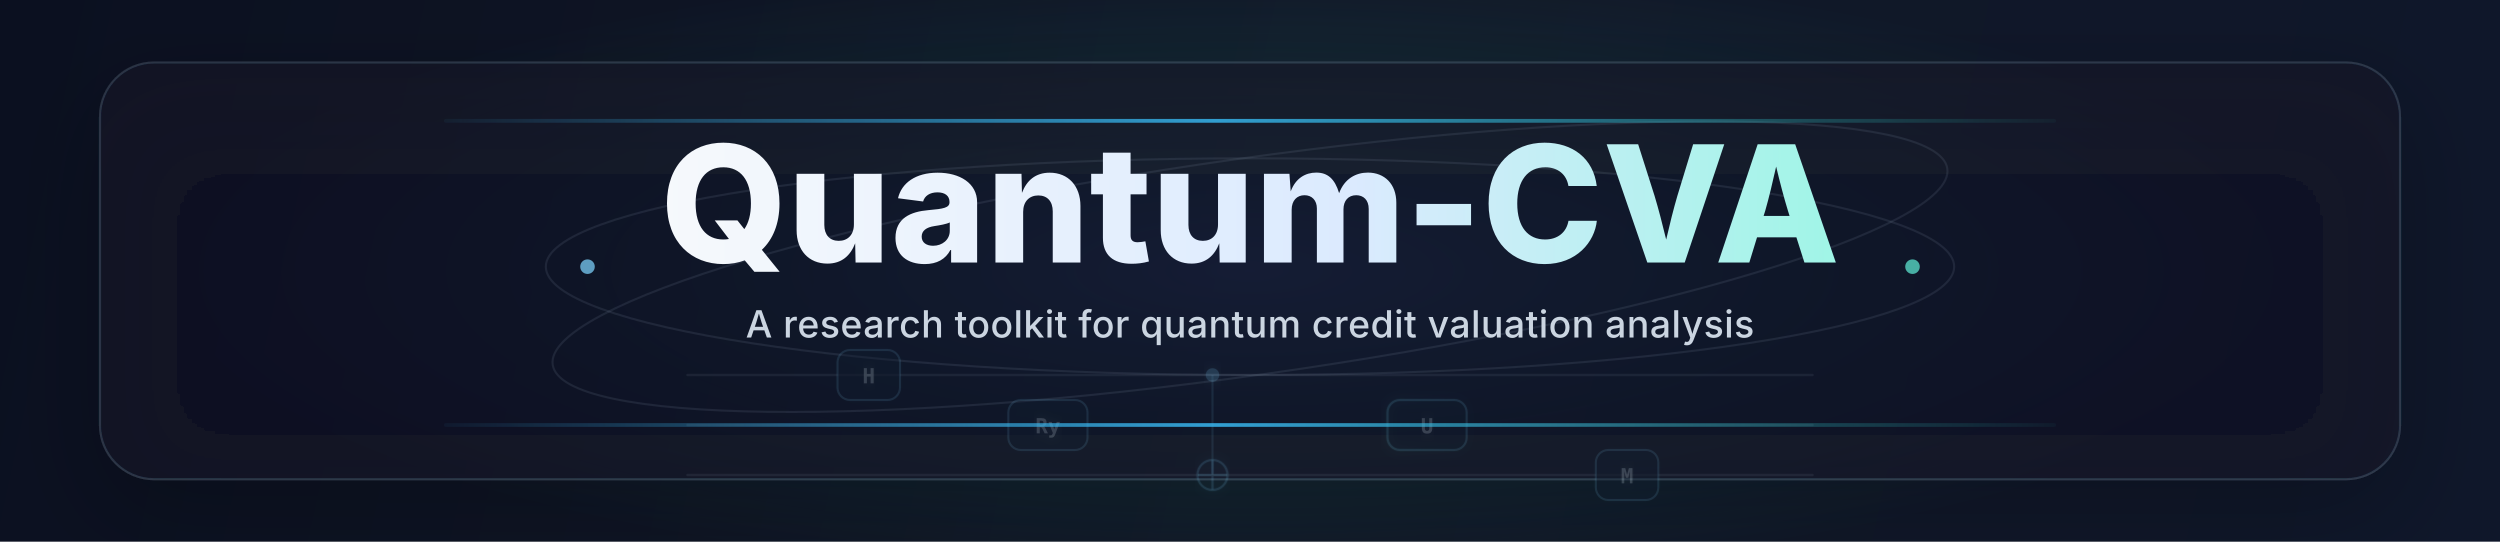
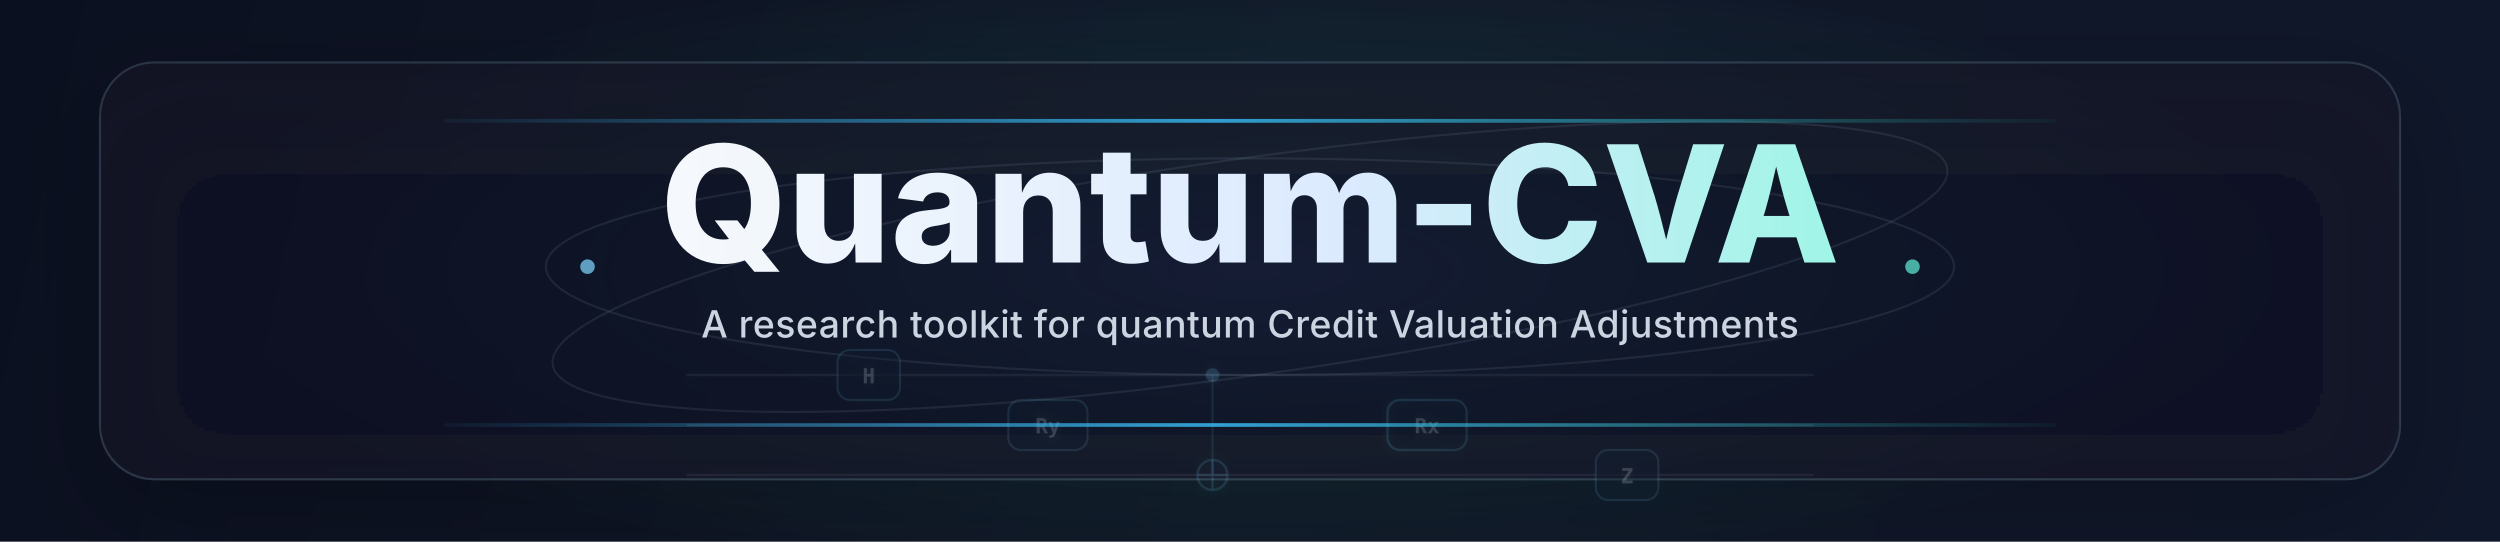
<svg xmlns="http://www.w3.org/2000/svg" width="1200" height="260" viewBox="0 0 1200 260" fill="none" role="img" aria-labelledby="title desc">
  <defs>
    <linearGradient id="background" x1="0" y1="0" x2="1200" y2="260" gradientUnits="userSpaceOnUse">
      <stop offset="0" stop-color="#0b1020" />
      <stop offset="0.52" stop-color="#111827" />
      <stop offset="1" stop-color="#0f172a" />
    </linearGradient>
    <radialGradient id="glow" cx="0" cy="0" r="1" gradientUnits="userSpaceOnUse" gradientTransform="translate(600 130) scale(520 150)">
      <stop stop-color="#60a5fa" stop-opacity="0.24" />
      <stop offset="0.52" stop-color="#2dd4bf" stop-opacity="0.09" />
      <stop offset="1" stop-color="#2dd4bf" stop-opacity="0" />
    </radialGradient>
    <linearGradient id="wordmark" x1="292" y1="102" x2="908" y2="102" gradientUnits="userSpaceOnUse">
      <stop offset="0" stop-color="#f8fafc" />
      <stop offset="0.58" stop-color="#dbeafe" />
      <stop offset="1" stop-color="#99f6e4" />
    </linearGradient>
    <linearGradient id="lineGradient" x1="190" y1="0" x2="1010" y2="0" gradientUnits="userSpaceOnUse">
      <stop offset="0" stop-color="#38bdf8" stop-opacity="0" />
      <stop offset="0.48" stop-color="#38bdf8" stop-opacity="0.8" />
      <stop offset="1" stop-color="#2dd4bf" stop-opacity="0" />
      <animateTransform attributeName="gradientTransform" type="translate" values="-240 0;240 0;-240 0" dur="7s" repeatCount="indefinite" />
    </linearGradient>
    <linearGradient id="circuitGradient" x1="0" y1="0" x2="540" y2="0" gradientUnits="userSpaceOnUse">
      <stop offset="0" stop-color="#38bdf8" stop-opacity="0" />
      <stop offset="0.38" stop-color="#38bdf8" stop-opacity="0" />
      <stop offset="0.5" stop-color="#7dd3fc" stop-opacity="1" />
      <stop offset="0.58" stop-color="#5eead4" stop-opacity="0.95" />
      <stop offset="0.72" stop-color="#2dd4bf" stop-opacity="0" />
      <stop offset="1" stop-color="#2dd4bf" stop-opacity="0" />
      <animateTransform attributeName="gradientTransform" type="translate" values="-620 0;620 0" dur="7s" repeatCount="indefinite" />
    </linearGradient>
    <filter id="shadow" x="-10%" y="-20%" width="120%" height="140%" color-interpolation-filters="sRGB">
      <feDropShadow dx="0" dy="16" stdDeviation="24" flood-color="#020617" flood-opacity="0.38" />
    </filter>
    <filter id="circuitGlow" x="-8%" y="-45%" width="116%" height="190%" color-interpolation-filters="sRGB">
      <feGaussianBlur stdDeviation="2.2" result="blur" />
      <feMerge>
        <feMergeNode in="blur" />
        <feMergeNode in="SourceGraphic" />
      </feMerge>
    </filter>
    <style>
      .bg { fill: url(#background); }
      .frame {
        fill: rgba(15, 23, 42, 0.58);
        stroke: rgba(148, 163, 184, 0.22);
        stroke-width: 1;
      }
      .wordmark {
        font-family: ui-sans-serif, Inter, "SF Pro Display", "Segoe UI", Arial, sans-serif;
        font-size: 78px;
        font-weight: 820;
        letter-spacing: 0;
        font-kerning: normal;
        font-feature-settings: "kern" 1, "liga" 1, "calt" 1;
        font-variation-settings: "wght" 820, "opsz" 72;
        fill: url(#wordmark);
      }
      .subtitle {
        font-family: ui-sans-serif, Inter, "SF Pro Text", "Segoe UI", Arial, sans-serif;
        font-size: 18px;
        font-weight: 520;
        letter-spacing: 0.2px;
        fill: #cbd5e1;
      }
      .rule { stroke: url(#lineGradient); stroke-width: 1.8; stroke-linecap: round; }
      .orbit { fill: none; stroke: #94a3b8; stroke-width: 1; stroke-opacity: 0.18; }
      .dot { fill: #7dd3fc; }
      .dotAlt { fill: #5eead4; }
      .quantumWire { stroke: #94a3b8; stroke-width: 1.15; stroke-linecap: round; stroke-opacity: 0.2; }
      .quantumPulse {
        stroke: url(#circuitGradient);
        stroke-width: 2.2;
        stroke-linecap: round;
        stroke-opacity: 0.92;
        filter: url(#circuitGlow);
      }
      .quantumGate {
        fill: rgba(15, 23, 42, 0.62);
        stroke: #7dd3fc;
        stroke-width: 1;
        stroke-opacity: 0.24;
      }
      .quantumGateGlow {
        fill: rgba(45, 212, 191, 0.08);
        stroke: url(#circuitGradient);
        stroke-width: 1.8;
        filter: url(#circuitGlow);
      }
      .quantumControlGlow {
        fill: none;
        stroke: url(#circuitGradient);
        stroke-width: 1.8;
        filter: url(#circuitGlow);
      }
      .quantumDotGlow {
        fill: #7dd3fc;
        filter: url(#circuitGlow);
      }
      .quantumGateText {
        font-family: ui-monospace, "SF Mono", "Cascadia Mono", Consolas, monospace;
        font-size: 10px;
        font-weight: 700;
        fill: #cbd5e1;
        opacity: 0.34;
      }
      .quantumGateTextGlow {
        font-family: ui-monospace, "SF Mono", "Cascadia Mono", Consolas, monospace;
        font-size: 10px;
        font-weight: 700;
        fill: #ecfeff;
        filter: url(#circuitGlow);
      }

      @media (prefers-reduced-motion: reduce) {
        animate, animateTransform, animateMotion { display: none; }
      }
    </style>
  </defs>
  <rect class="bg" width="1200" height="260" rx="0" />
  <rect width="1200" height="260" fill="url(#glow)" />
  <g filter="url(#shadow)">
    <rect class="frame" x="48" y="30" width="1104" height="200" rx="26" />
  </g>
  <g opacity="0.72">
    <ellipse class="orbit" cx="600" cy="128" rx="338" ry="52" />
    <ellipse class="orbit" cx="600" cy="128" rx="338" ry="52" transform="rotate(-8 600 128)" />
    <circle class="dot" cx="282" cy="128" r="3.5">
      <animate attributeName="opacity" values="0.25;0.9;0.25" dur="4.8s" repeatCount="indefinite" />
    </circle>
    <circle class="dotAlt" cx="918" cy="128" r="3.5">
      <animate attributeName="opacity" values="0.9;0.25;0.9" dur="4.8s" repeatCount="indefinite" />
    </circle>
  </g>
  <g transform="translate(330 180)" opacity="0.5">
    <animate attributeName="opacity" values="0.32;0.92;0.32" dur="7s" repeatCount="indefinite" />
    <path class="quantumWire" d="M0 0H540" />
    <path class="quantumWire" d="M0 24H540" />
    <path class="quantumWire" d="M0 48H540" />
    <path class="quantumPulse" d="M0 0H540">
      <animate attributeName="stroke-opacity" values="0.18;1;0.18" dur="7s" repeatCount="indefinite" />
    </path>
    <path class="quantumPulse" d="M0 24H540">
      <animate attributeName="stroke-opacity" values="0.24;1;0.24" dur="7s" begin="0.35s" repeatCount="indefinite" />
    </path>
    <path class="quantumPulse" d="M0 48H540">
      <animate attributeName="stroke-opacity" values="0.18;1;0.18" dur="7s" begin="0.7s" repeatCount="indefinite" />
    </path>
    <rect class="quantumGate" x="72" y="-12" width="30" height="24" rx="6" />
    <text class="quantumGateText" x="87" y="4" text-anchor="middle">H</text>
    <rect class="quantumGate" x="154" y="12" width="38" height="24" rx="6" />
    <text class="quantumGateText" x="173" y="28" text-anchor="middle">Ry</text>
    <line x1="252" y1="0" x2="252" y2="48" stroke="#7dd3fc" stroke-width="1" stroke-opacity="0.2" />
    <circle cx="252" cy="0" r="3.2" fill="#7dd3fc" opacity="0.28" />
    <circle cx="252" cy="48" r="7.2" fill="none" stroke="#7dd3fc" stroke-width="1" stroke-opacity="0.24" />
    <path d="M245 48H259M252 41V55" stroke="#7dd3fc" stroke-width="1" stroke-opacity="0.24" />
    <rect class="quantumGate" x="336" y="12" width="38" height="24" rx="6" />
-     <text class="quantumGateText" x="355" y="28" text-anchor="middle">U</text>
+     <text class="quantumGateText" x="355" y="28" text-anchor="middle">Rx</text>
    <rect class="quantumGate" x="436" y="36" width="30" height="24" rx="6" />
-     <text class="quantumGateText" x="451" y="52" text-anchor="middle">M</text>
+     <text class="quantumGateText" x="451" y="52" text-anchor="middle">Z</text>
    <rect class="quantumGateGlow" x="72" y="-12" width="30" height="24" rx="6" opacity="0.12">
      <animate attributeName="opacity" values="0.08;0.98;0.08" dur="7s" begin="0.8s" repeatCount="indefinite" />
    </rect>
    <text class="quantumGateTextGlow" x="87" y="4" text-anchor="middle" opacity="0.12">H<animate attributeName="opacity" values="0.08;1;0.08" dur="7s" begin="0.8s" repeatCount="indefinite" />
    </text>
    <rect class="quantumGateGlow" x="154" y="12" width="38" height="24" rx="6" opacity="0.12">
      <animate attributeName="opacity" values="0.08;0.98;0.08" dur="7s" begin="1.8s" repeatCount="indefinite" />
    </rect>
    <text class="quantumGateTextGlow" x="173" y="28" text-anchor="middle" opacity="0.12">Ry<animate attributeName="opacity" values="0.08;1;0.08" dur="7s" begin="1.8s" repeatCount="indefinite" />
    </text>
    <line class="quantumControlGlow" x1="252" y1="0" x2="252" y2="48" opacity="0.1">
      <animate attributeName="opacity" values="0.06;0.9;0.06" dur="7s" begin="3s" repeatCount="indefinite" />
    </line>
    <circle class="quantumDotGlow" cx="252" cy="0" r="3.4" opacity="0.12">
      <animate attributeName="opacity" values="0.08;0.98;0.08" dur="7s" begin="3s" repeatCount="indefinite" />
    </circle>
    <circle class="quantumControlGlow" cx="252" cy="48" r="7.2" opacity="0.1">
      <animate attributeName="opacity" values="0.06;0.9;0.06" dur="7s" begin="3s" repeatCount="indefinite" />
    </circle>
    <path class="quantumControlGlow" d="M245 48H259M252 41V55" opacity="0.1">
      <animate attributeName="opacity" values="0.06;0.9;0.06" dur="7s" begin="3s" repeatCount="indefinite" />
    </path>
    <rect class="quantumGateGlow" x="336" y="12" width="38" height="24" rx="6" opacity="0.12">
      <animate attributeName="opacity" values="0.08;0.98;0.08" dur="7s" begin="4.1s" repeatCount="indefinite" />
    </rect>
-     <text class="quantumGateTextGlow" x="355" y="28" text-anchor="middle" opacity="0.12">U<animate attributeName="opacity" values="0.08;1;0.08" dur="7s" begin="4.1s" repeatCount="indefinite" />
+     <text class="quantumGateTextGlow" x="355" y="28" text-anchor="middle" opacity="0.12">Rx<animate attributeName="opacity" values="0.08;1;0.08" dur="7s" begin="4.1s" repeatCount="indefinite" />
    </text>
    <rect class="quantumGateGlow" x="436" y="36" width="30" height="24" rx="6" opacity="0.12">
      <animate attributeName="opacity" values="0.08;0.98;0.08" dur="7s" begin="5.4s" repeatCount="indefinite" />
    </rect>
-     <text class="quantumGateTextGlow" x="451" y="52" text-anchor="middle" opacity="0.12">M<animate attributeName="opacity" values="0.08;1;0.08" dur="7s" begin="5.4s" repeatCount="indefinite" />
+     <text class="quantumGateTextGlow" x="451" y="52" text-anchor="middle" opacity="0.12">Z<animate attributeName="opacity" values="0.08;1;0.08" dur="7s" begin="5.4s" repeatCount="indefinite" />
    </text>
  </g>
  <line class="rule" x1="214" y1="58" x2="986" y2="58" />
  <line class="rule" x1="214" y1="204" x2="986" y2="204" />
  <text class="wordmark" x="600" y="126" text-anchor="middle">Quantum-CVA</text>
-   <text class="subtitle" x="600" y="162" text-anchor="middle">A research toolkit for quantum credit valuation analysis</text>
+   <text class="subtitle" x="600" y="162" text-anchor="middle">A research toolkit for quantum Credit Valuation Adjustments</text>
</svg>
